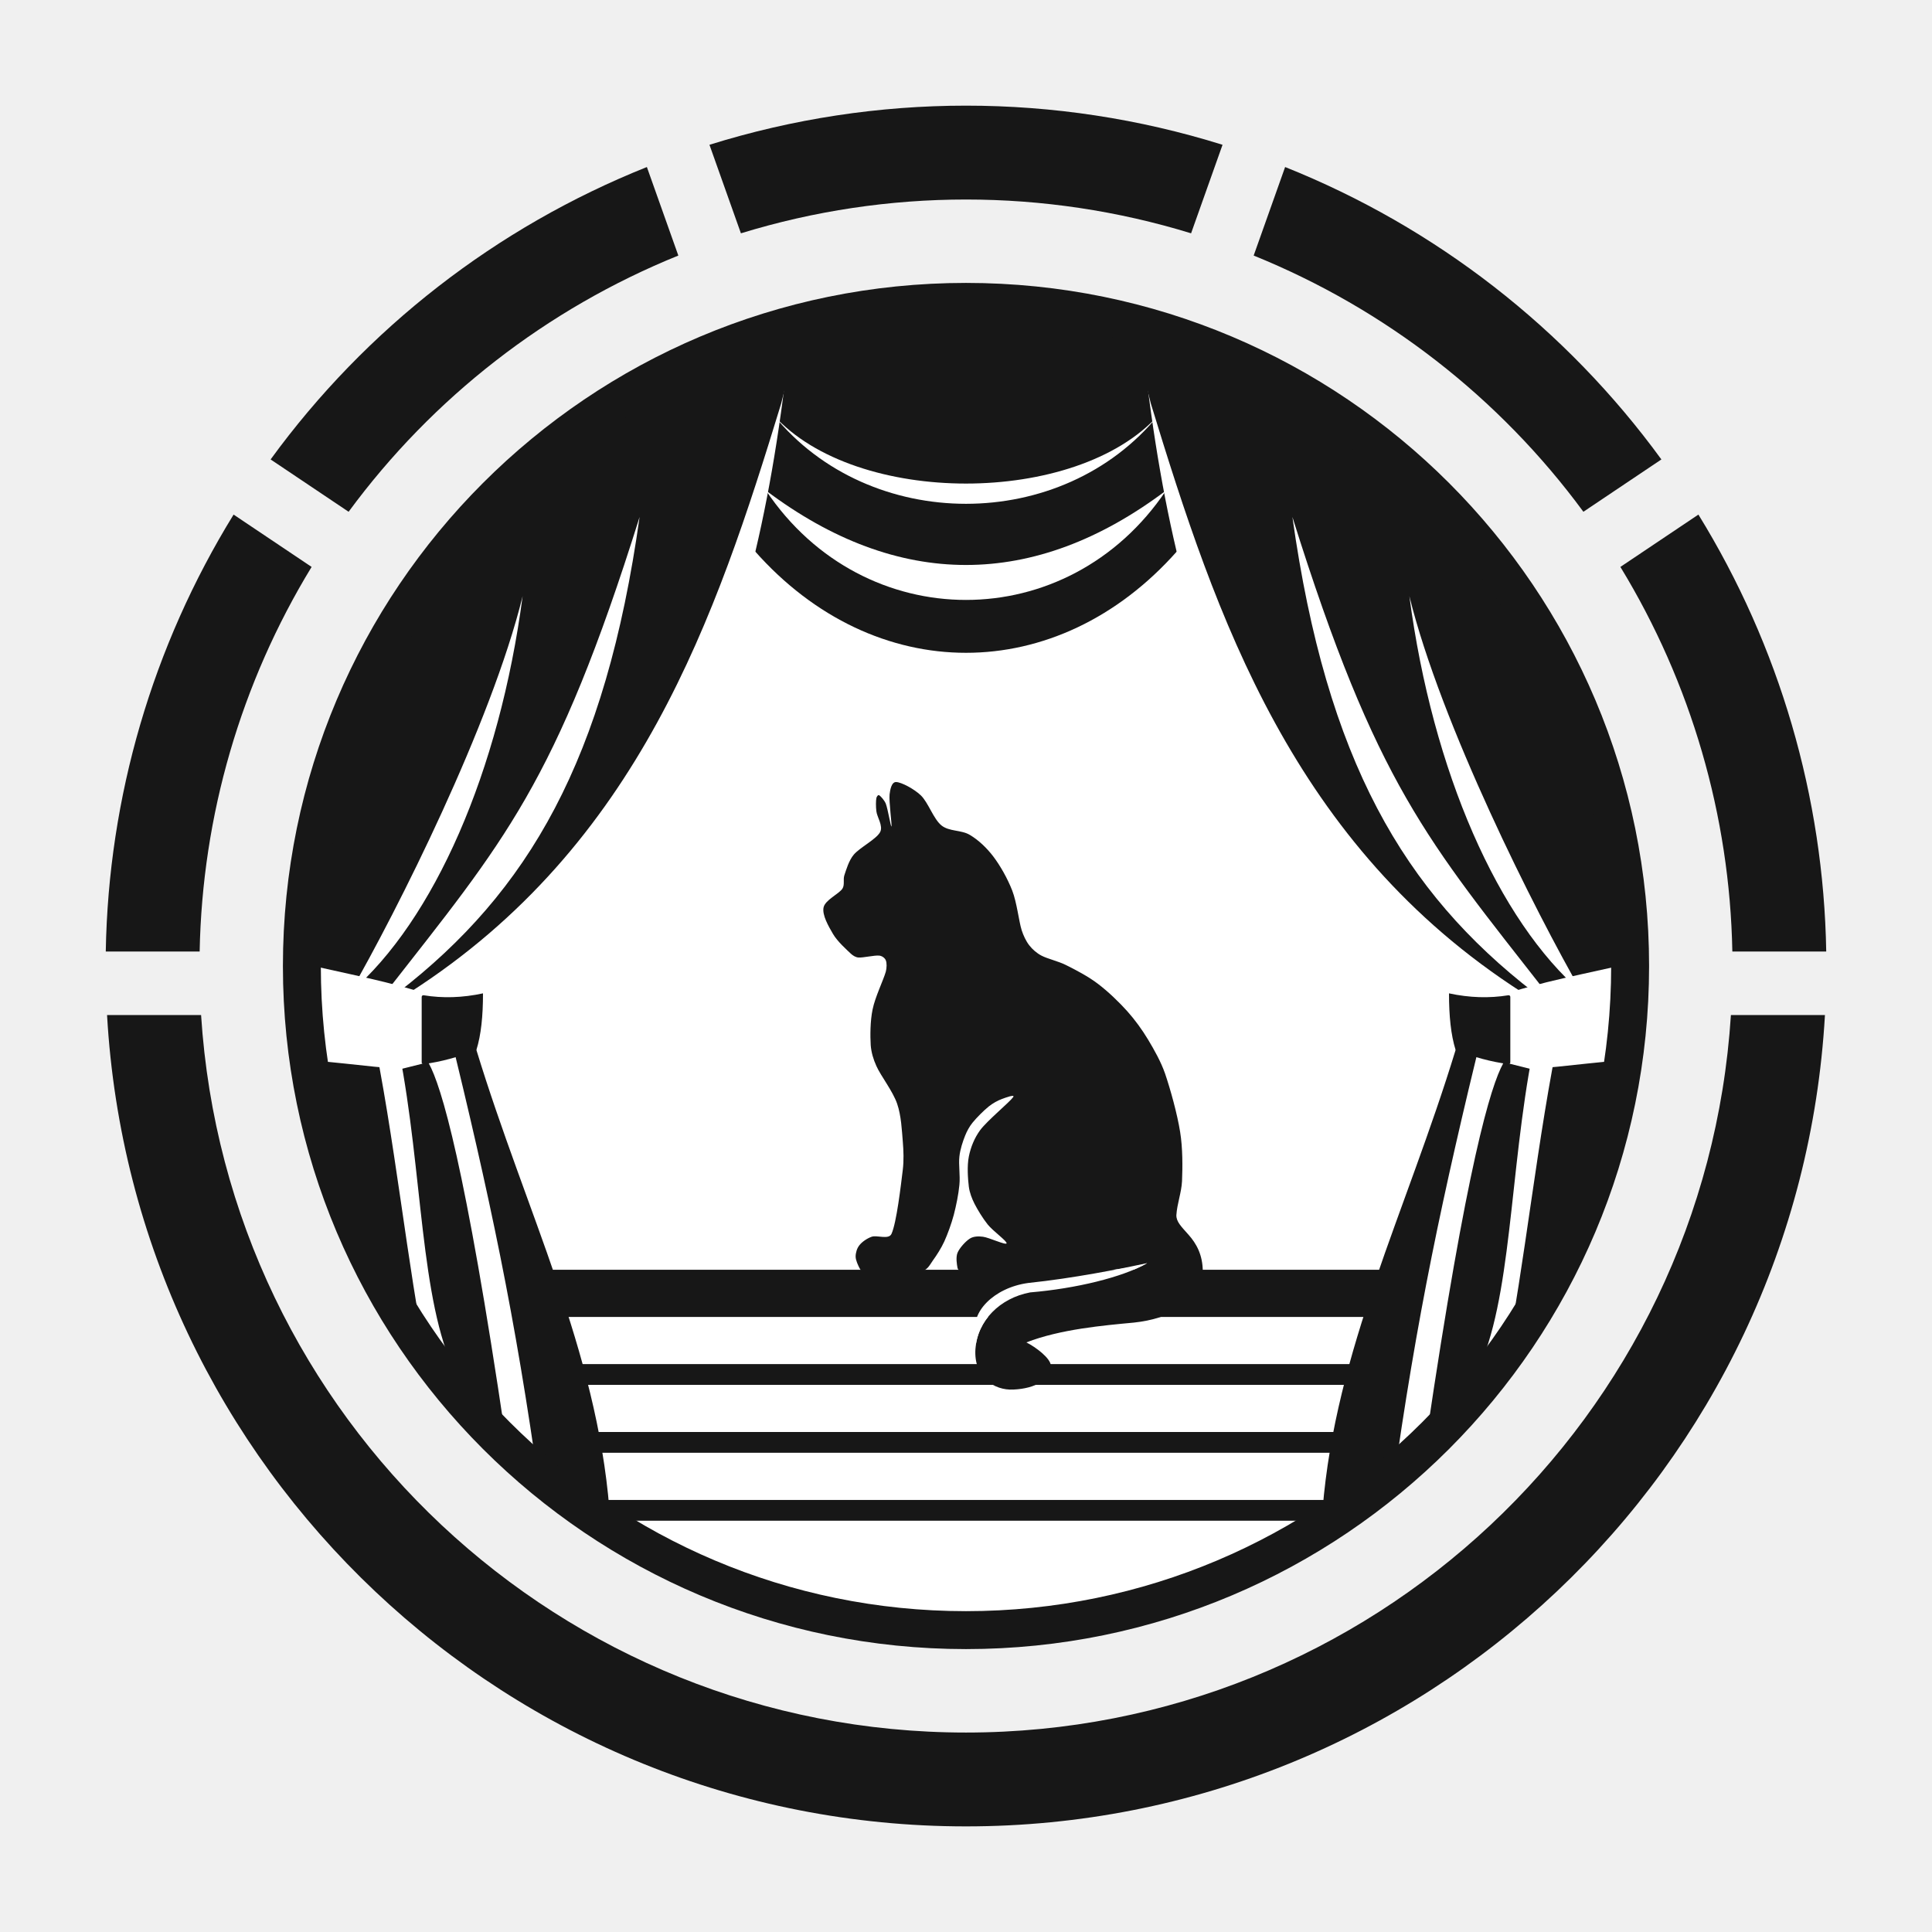
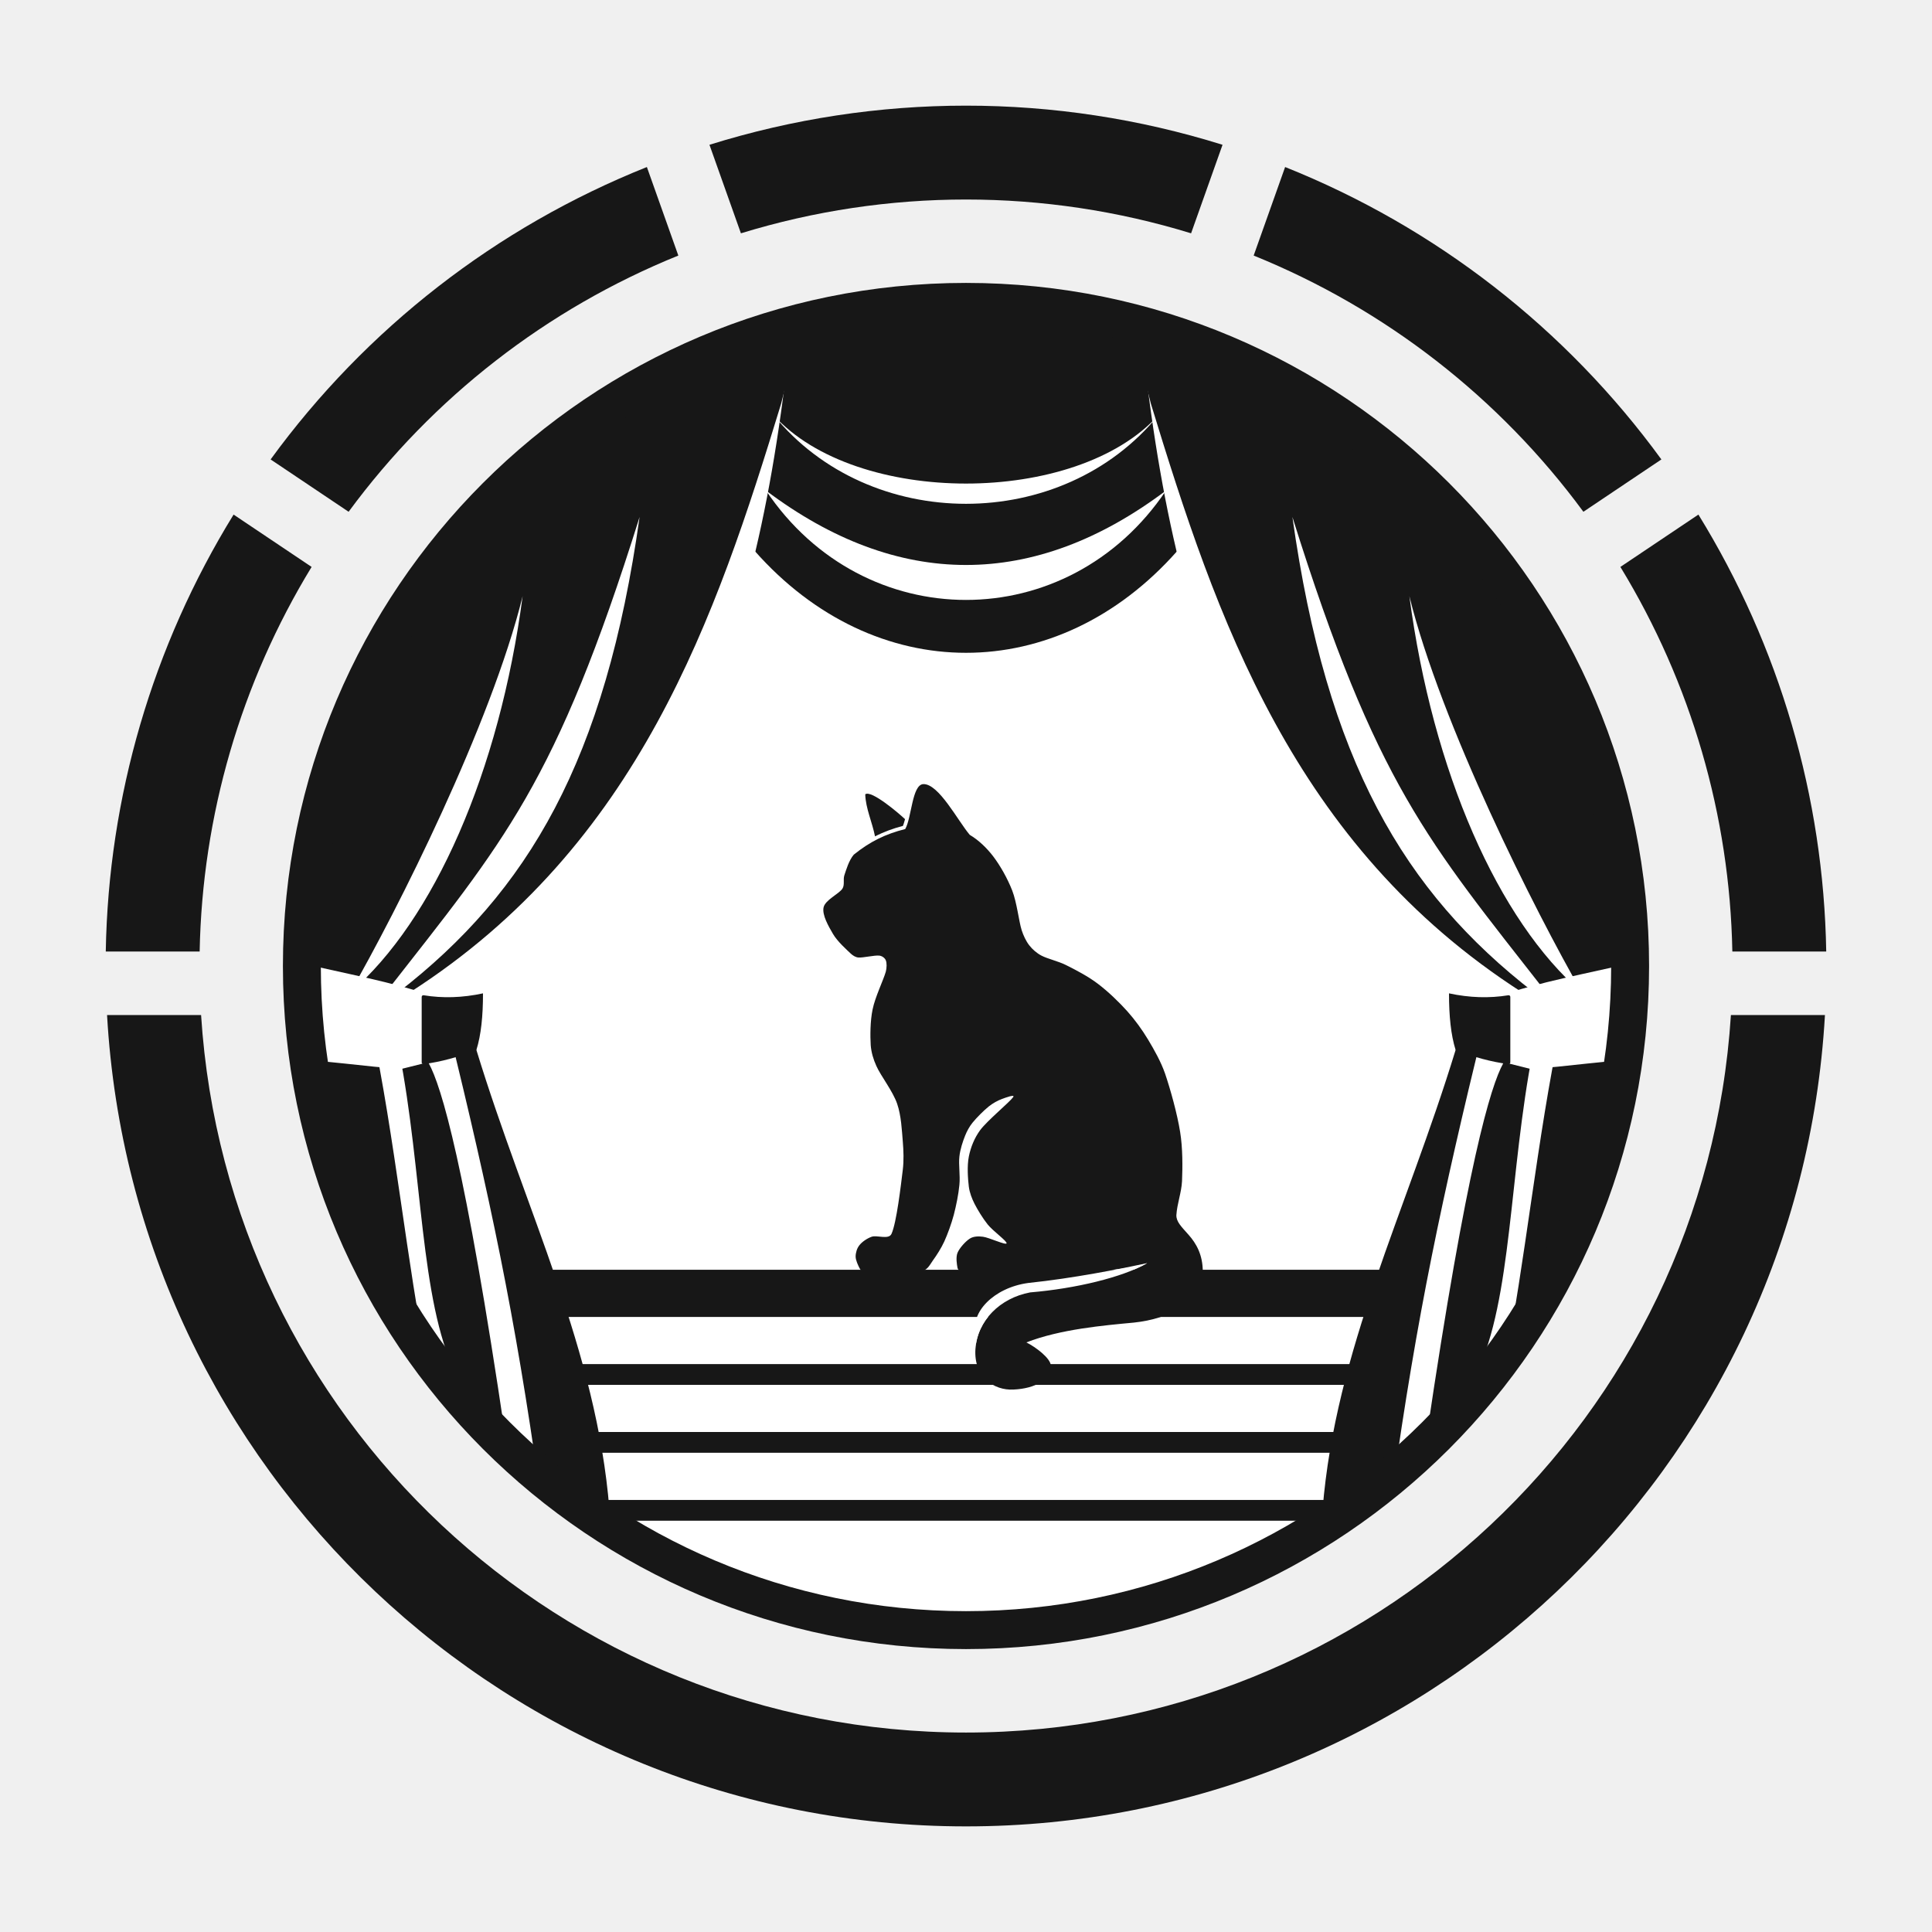
<svg xmlns="http://www.w3.org/2000/svg" viewBox="0 0 1024 1024">
  <defs>
    <clipPath id="ueber-kante">
      <rect x="0" y="0" width="1024" height="698" />
    </clipPath>
    <clipPath id="buehne">
      <circle cx="512" cy="512" r="343.0" />
    </clipPath>
    <g id="seitenvorhang">
      <path fill="#fff" d="M100,150H418V186C398.2,366.6 347.6,453.3 256.0,526.5L250,532H100Z" />
      <path fill="#171717" d="M100,150H421V186L414,214C379.5,326.7 338.9,447.9 217.2,526.0H100Z" />
      <path fill="#fff" d="M339,274C320.9,403.0 280.0,472.6 211.0,526.0L204.5,526C267.3,445.6 294.5,416.0 339.0,274.0Z" />
      <path fill="#fff" d="M277,316C264.7,409.0 229.9,487.9 185.7,526.0L185.6,526C210.4,482.8 260.2,384.1 277.0,316.0Z" />
      <path fill="#171717" d="M100,540H246L252.5,556.5C278.7,642.2 316.2,715.6 323.0,800.0H100Z" />
      <path fill="#fff" d="M197,545C208.9,600.3 216.4,674.5 226.0,720.0L238,720C221.7,678.0 223.5,609.3 209.0,545.0Z" />
      <path fill="#fff" d="M223.3,545C217.5,592.0 227.0,473.0 272.0,790.0L286,790C273.0,696.7 259.5,634.0 237.8,545.0Z" />
      <path fill="#fff" d="M150,508C175.0,514.7 198.0,518.1 222.0,525.5L240,527L240,556L225,563.5L213,566.5C195.0,565.7 171.1,561.5 150.0,561.5Z" />
      <path fill="#171717" d="M223.5,528.5Q223.5,527.5 224.5,527.5Q239.75,530.0 256,526.5C256,538.5 255.0,548.5 252.5,556.5Q238.0,562.25 224.5,564Q223.5,564 223.5,563Z" />
    </g>
  </defs>
  <g id="ring">
    <path d="M56.06,504.34A456.00,456.00 0 0 1 123.81,272.74L165.16,300.48A406.25,406.25 0 0 0 105.82,504.34Z" fill="#171717" />
    <path d="M143.43,243.51A456.00,456.00 0 0 1 342.86,88.53L359.53,135.45A406.25,406.25 0 0 0 184.77,271.25Z" fill="#171717" />
    <path d="M376.03,76.74A456.00,456.00 0 0 1 647.97,76.74L631.30,123.66A406.25,406.25 0 0 0 392.70,123.66Z" fill="#171717" />
    <path d="M681.14,88.53A456.00,456.00 0 0 1 880.57,243.51L839.23,271.25A406.25,406.25 0 0 0 664.47,135.45Z" fill="#171717" />
    <path d="M900.19,272.74A456.00,456.00 0 0 1 967.94,504.34L918.18,504.34A406.25,406.25 0 0 0 858.84,300.48Z" fill="#171717" />
    <path d="M967.26,537.99A456.00,456.00 0 0 1 56.74,537.99L106.58,537.99A406.25,406.25 0 0 0 917.42,537.99Z" fill="#171717" />
  </g>
  <g clip-path="url(#buehne)">
    <circle cx="512" cy="512" r="343.0" fill="#fff" />
    <g id="boden">
      <rect x="0" y="673" width="1024" height="400" fill="#fff" />
      <rect x="0" y="673" width="1024" height="25" fill="#171717" />
      <g fill="#171717">
        <rect x="0" y="723" width="1024" height="11" />
        <rect x="0" y="759" width="1024" height="11" />
        <rect x="0" y="795" width="1024" height="11" />
      </g>
    </g>
    <g id="schabracke">
      <path fill="#171717" d="M400,150H624V292C560.4,364.0 463.6,364.0 400,292Z" />
      <path fill="#fff" d="M410,220C453.5,268.4 570.5,268.4 614.0,220.0L614,220L614,220C563.0,282.7 461.0,282.7 410,220Z" />
      <path fill="#fff" d="M406,260C475.9,312.6 548.1,312.6 618.0,260.0L618,260C566.1,337.3 457.9,337.3 406,260Z" />
    </g>
    <use href="#seitenvorhang" />
    <use href="#seitenvorhang" transform="matrix(-1 0 0 1 1024 0)" />
  </g>
  <circle id="rahmen" cx="512" cy="512" r="352.0" fill="none" stroke="#171717" stroke-width="20.1" />
  <g id="katze">
-     <path d="M509,673.5C508.3,673.5 507.6,672.7 507.5,672.0C507.2,670.4 506.5,666.5 507.5,664.0C508.6,661.4 511.8,657.9 514.0,656.5C516.0,655.2 518.7,655.2 521.0,655.5C524.2,655.9 533.1,660.1 533.5,659.0C533.9,657.9 526.3,652.5 523.5,649.0C520.8,645.6 518.2,641.3 516.5,638.0C515.1,635.2 513.9,632.1 513.5,629.0C513.0,624.8 512.5,618.0 513.5,613.0C514.5,608.0 516.5,603.1 519.5,599.0C523.4,593.8 535.1,584.2 537.0,581.5C538.2,579.8 532.9,581.8 531.0,582.5C528.8,583.3 526.1,584.8 524.0,586.5C521.4,588.6 517.6,592.4 515.5,595.0C513.8,597.1 512.5,599.5 511.5,602.0C510.3,605.0 508.9,609.2 508.5,613.0C508.0,617.3 509.0,623.0 508.5,628.0C508.0,633.2 506.8,639.0 505.5,644.0C504.2,648.8 502.3,654.0 500.5,658.0C498.9,661.5 496.4,665.4 494.5,668.0C493.0,670.1 491.6,673.1 489.0,673.5C482.8,674.4 462.6,673.8 457.0,673.5C456.3,673.5 455.8,672.6 455.5,672.0C454.9,670.8 453.5,668.0 453.5,666.0C453.5,664.0 454.2,661.6 455.5,660.0C456.9,658.2 459.5,656.4 462.0,655.5C464.8,654.5 471.0,657.2 472.5,654.0C475.2,648.1 477.5,628.2 478.5,620.0C479.1,615.0 478.9,610.0 478.5,605.0C478.0,599.2 477.7,591.4 475.5,585.0C473.2,578.3 466.8,570.2 464.5,565.0C462.9,561.5 461.8,557.8 461.5,554.0C461.2,549.0 461.2,541.2 462.5,535.0C463.8,528.5 468.3,519.3 469.5,515.0C470.0,513.1 470.1,510.4 469.5,509.0C469.0,507.7 467.4,506.6 466.0,506.5C463.6,506.2 457.5,507.7 455.0,507.5C453.5,507.4 452.1,506.5 451.0,505.5C448.8,503.4 443.9,499.1 441.5,495.0C439.1,490.9 435.7,485.0 436.5,481.0C437.3,477.0 444.7,473.8 446.5,471.0C447.8,469.0 446.8,466.2 447.5,464.0C448.5,461.0 449.9,456.1 452.5,453.0C455.7,449.2 464.5,444.8 466.5,441.0C468.2,437.7 464.8,433.0 464.5,430.0C464.2,427.7 464.2,424.4 464.5,423.0C464.6,422.3 465.4,421.1 466.0,421.5C466.8,422.0 468.8,424.2 469.5,426.0C470.6,428.8 472.2,438.8 472.5,438.0C472.8,437.2 471.1,424.9 471.5,421.0C471.8,418.6 472.5,414.4 475.0,414.5C477.8,414.6 484.4,418.1 488.0,421.5C492.0,425.3 494.7,434.0 499.0,437.5C503.1,440.8 509.5,439.8 514.0,442.5C518.6,445.2 523.1,449.5 526.5,454.0C530.2,458.9 534.0,465.6 536.5,472.0C539.0,478.5 540.0,488.2 541.5,493.0C542.4,495.8 543.8,498.8 545.5,501.0C547.2,503.2 549.5,505.2 552.0,506.5C555.2,508.2 560.8,509.4 565.0,511.5C570.0,514.0 576.8,517.5 582.0,521.5C587.4,525.6 593.1,531.1 597.5,536.0C601.6,540.6 605.3,545.7 608.5,551.0C611.8,556.5 615.3,562.7 617.5,569.0C620.3,577.2 624.0,590.5 625.5,600.0C626.9,608.6 626.8,618.7 626.5,626.0C626.2,632.1 623.9,637.9 623.5,644.0C623.4,647.5 626,650 630,654.5C634,659 637.5,665 637.5,674C637.5,690 620,699 601,701C585,702.5 562,704.5 544,711.5C549,714 557,720 557,724C557,731 549,736 537,736.5C527,737 516,730 517,715C518,700 530,688 546,685C570,683 595,677 608,669.5C600,672 590,673.4 580,673.6L509,673.5Z" fill="#171717" />
+     <path d="M509,673.5C508.3,673.5 507.6,672.7 507.5,672.0C507.2,670.4 506.5,666.5 507.5,664.0C508.6,661.4 511.8,657.9 514.0,656.5C516.0,655.2 518.7,655.2 521.0,655.5C524.2,655.9 533.1,660.1 533.5,659.0C533.9,657.9 526.3,652.5 523.5,649.0C520.8,645.6 518.2,641.3 516.5,638.0C515.1,635.2 513.9,632.1 513.5,629.0C513.0,624.8 512.5,618.0 513.5,613.0C514.5,608.0 516.5,603.1 519.5,599.0C523.4,593.8 535.1,584.2 537.0,581.5C538.2,579.8 532.9,581.8 531.0,582.5C528.8,583.3 526.1,584.8 524.0,586.5C521.4,588.6 517.6,592.4 515.5,595.0C513.8,597.1 512.5,599.5 511.5,602.0C510.3,605.0 508.9,609.2 508.5,613.0C508.0,617.3 509.0,623.0 508.5,628.0C508.0,633.2 506.8,639.0 505.5,644.0C504.2,648.8 502.3,654.0 500.5,658.0C498.9,661.5 496.4,665.4 494.5,668.0C493.0,670.1 491.6,673.1 489.0,673.5C482.8,674.4 462.6,673.8 457.0,673.5C456.3,673.5 455.8,672.6 455.5,672.0C454.9,670.8 453.5,668.0 453.5,666.0C453.5,664.0 454.2,661.6 455.5,660.0C456.9,658.2 459.5,656.4 462.0,655.5C464.8,654.5 471.0,657.2 472.5,654.0C475.2,648.1 477.5,628.2 478.5,620.0C479.1,615.0 478.9,610.0 478.5,605.0C478.0,599.2 477.7,591.4 475.5,585.0C473.2,578.3 466.8,570.2 464.5,565.0C462.9,561.5 461.8,557.8 461.5,554.0C461.2,549.0 461.2,541.2 462.5,535.0C463.8,528.5 468.3,519.3 469.5,515.0C470.0,513.1 470.1,510.4 469.5,509.0C469.0,507.7 467.4,506.6 466.0,506.5C463.6,506.2 457.5,507.7 455.0,507.5C453.5,507.4 452.1,506.5 451.0,505.5C448.8,503.4 443.9,499.1 441.5,495.0C439.1,490.9 435.7,485.0 436.5,481.0C437.3,477.0 444.7,473.8 446.5,471.0C447.8,469.0 446.8,466.2 447.5,464.0C448.5,461.0 449.9,456.1 452.5,453.0C461.20,446.00 469.20,442.10 479.80,439.40C483.20,433.40 483.40,416.00 489.30,415.60C497.50,415.20 507.70,435.10 514.00,442.50C518.6,445.2 523.1,449.5 526.5,454.0C530.2,458.9 534.0,465.6 536.5,472.0C539.0,478.5 540.0,488.2 541.5,493.0C542.4,495.8 543.8,498.8 545.5,501.0C547.2,503.2 549.5,505.2 552.0,506.5C555.2,508.2 560.8,509.4 565.0,511.5C570.0,514.0 576.8,517.5 582.0,521.5C587.4,525.6 593.1,531.1 597.5,536.0C601.6,540.6 605.3,545.7 608.5,551.0C611.8,556.5 615.3,562.7 617.5,569.0C620.3,577.2 624.0,590.5 625.5,600.0C626.9,608.6 626.8,618.7 626.5,626.0C626.2,632.1 623.9,637.9 623.5,644.0C623.4,647.5 626,650 630,654.5C634,659 637.5,665 637.5,674C637.5,690 620,699 601,701C585,702.5 562,704.5 544,711.5C549,714 557,720 557,724C557,731 549,736 537,736.5C527,737 516,730 517,715C518,700 530,688 546,685C570,683 595,677 608,669.5C600,672 590,673.4 580,673.6L509,673.5ZM463.78,443.30C468.53,440.85 473.62,439.01 478.55,437.76C478.74,437.42 479.21,436.00 479.69,434.18C476.9,431.5 461.8,418.5 458.6,421.0C458.8,428.4 462.3,435.8 463.78,443.30Z" fill="#171717" />
    <path d="M608,669.5C595,677 570,683 546,685C530,688 518,700 517,715L517.4,707C514,696 526.5,682.5 545,680C569,677.5 594,672.5 608,669.5Z" fill="#fff" />
  </g>
</svg>
